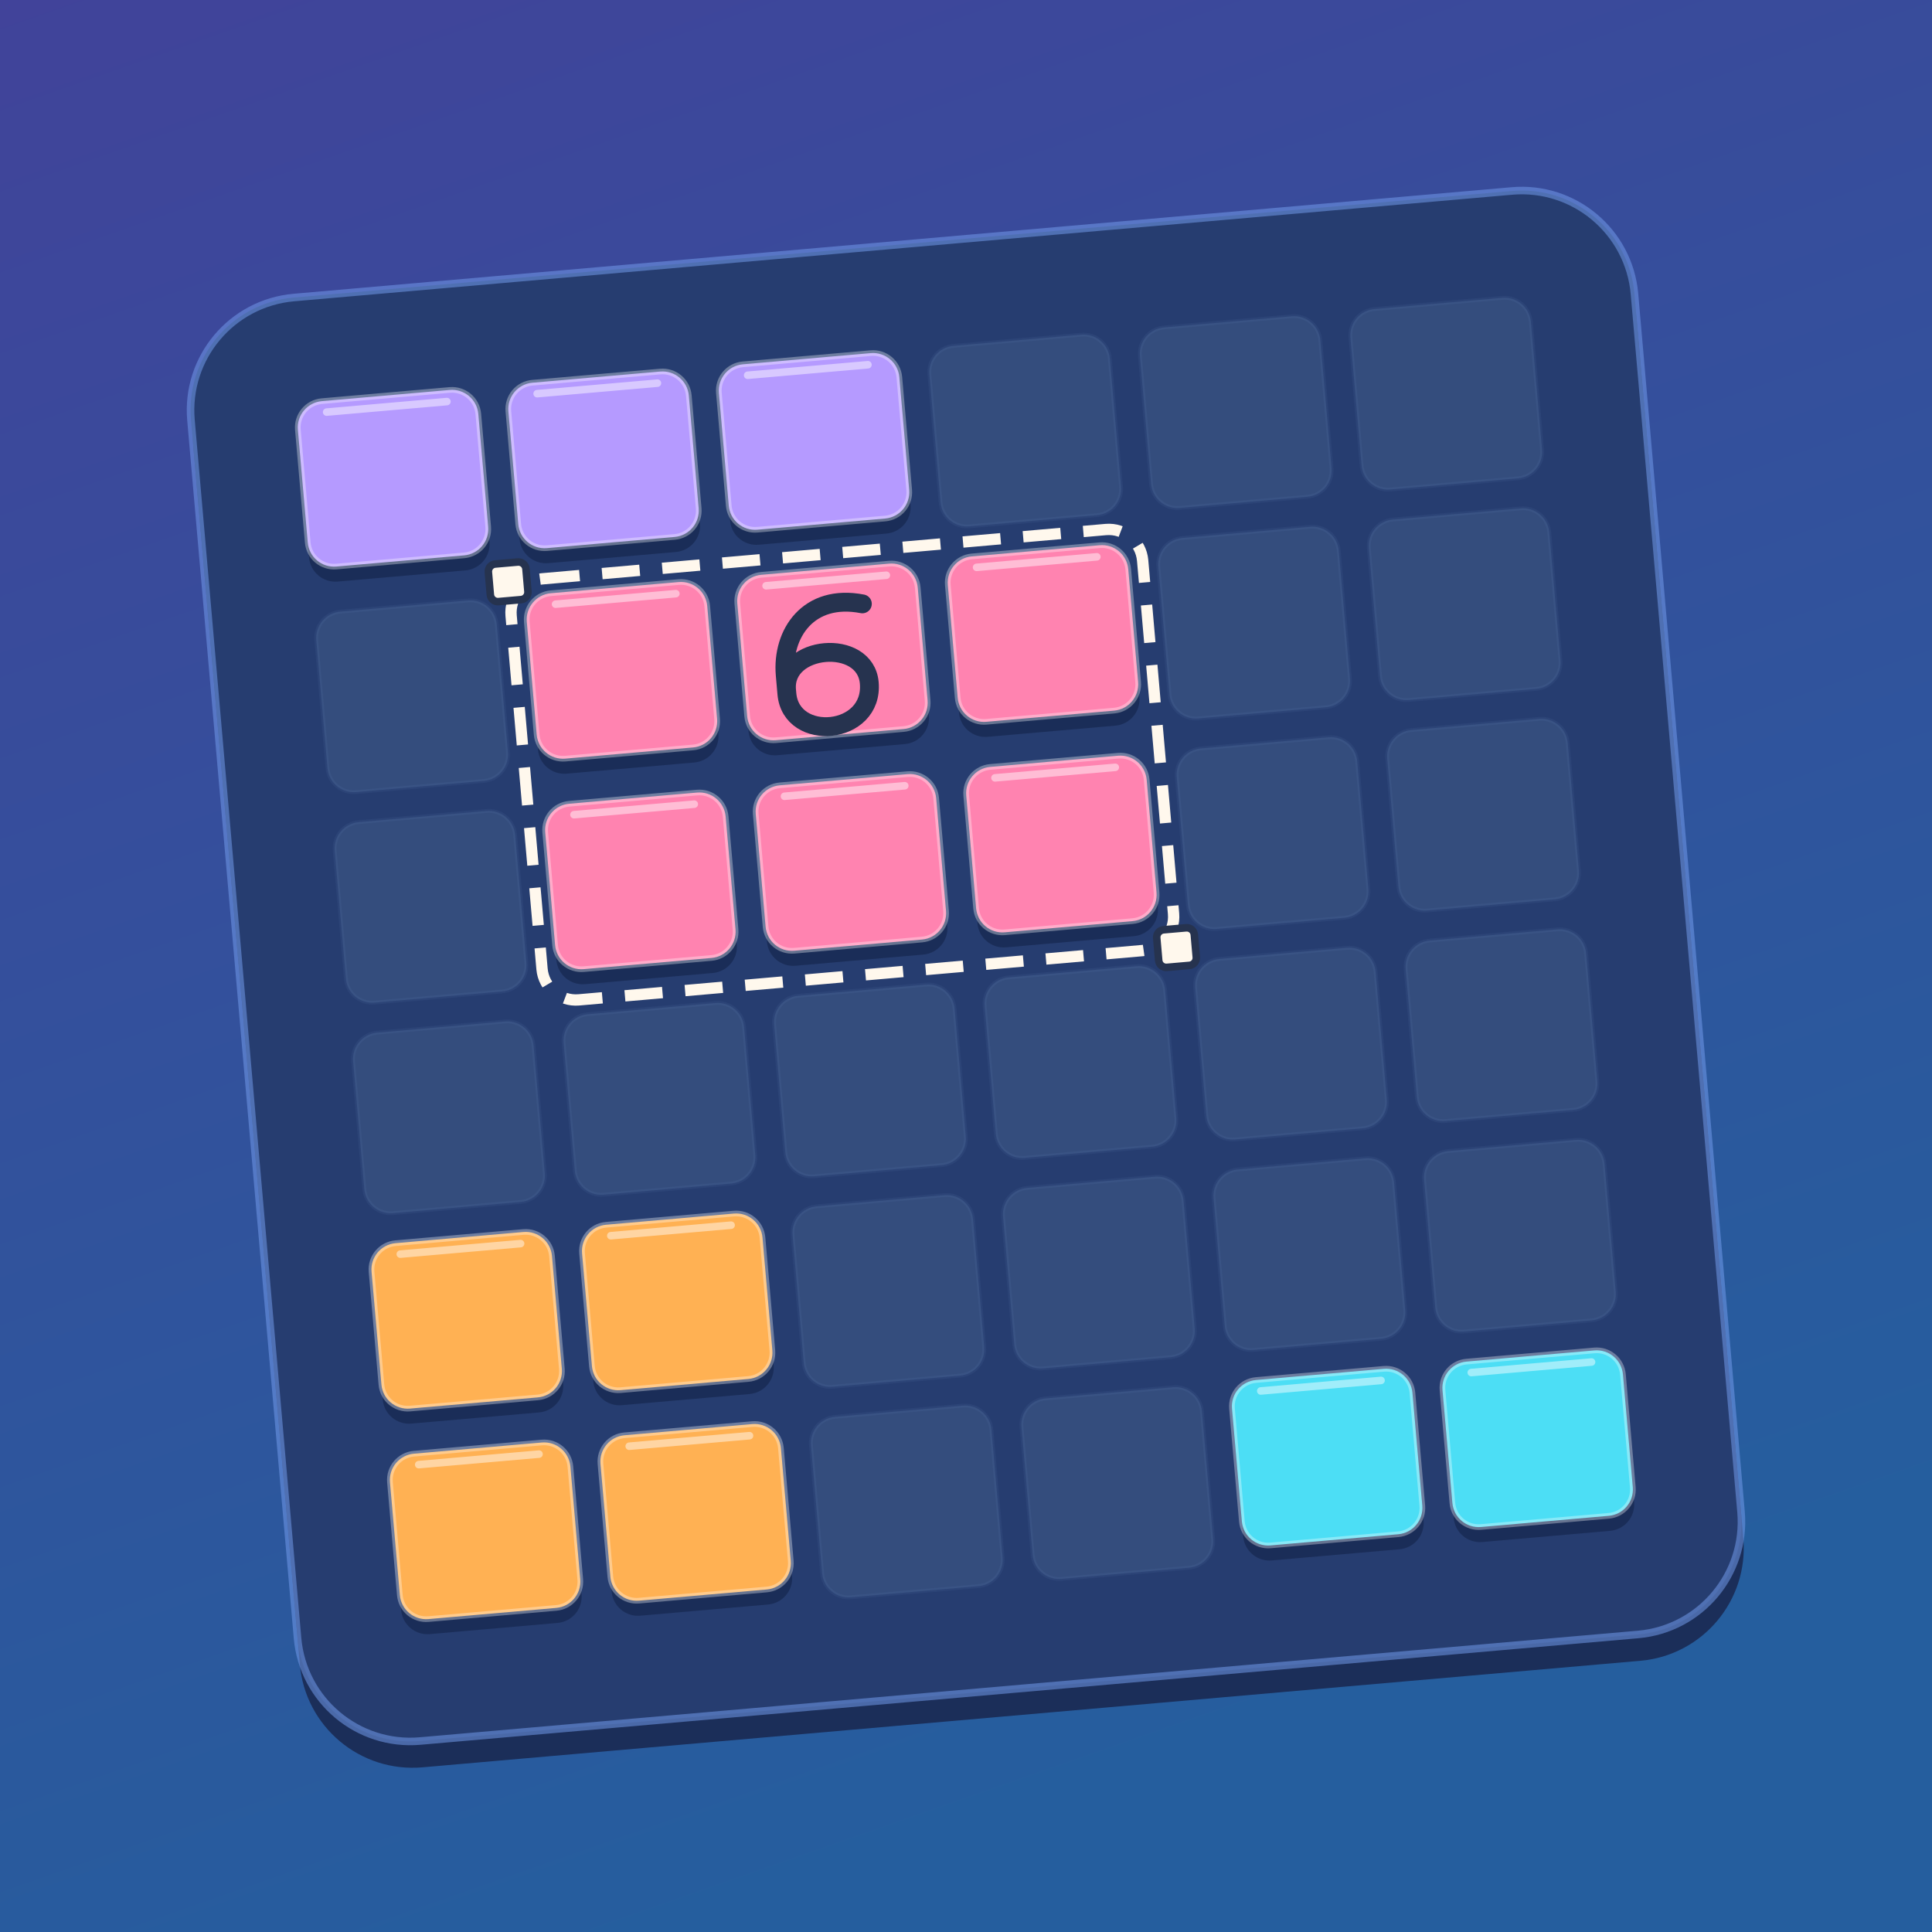
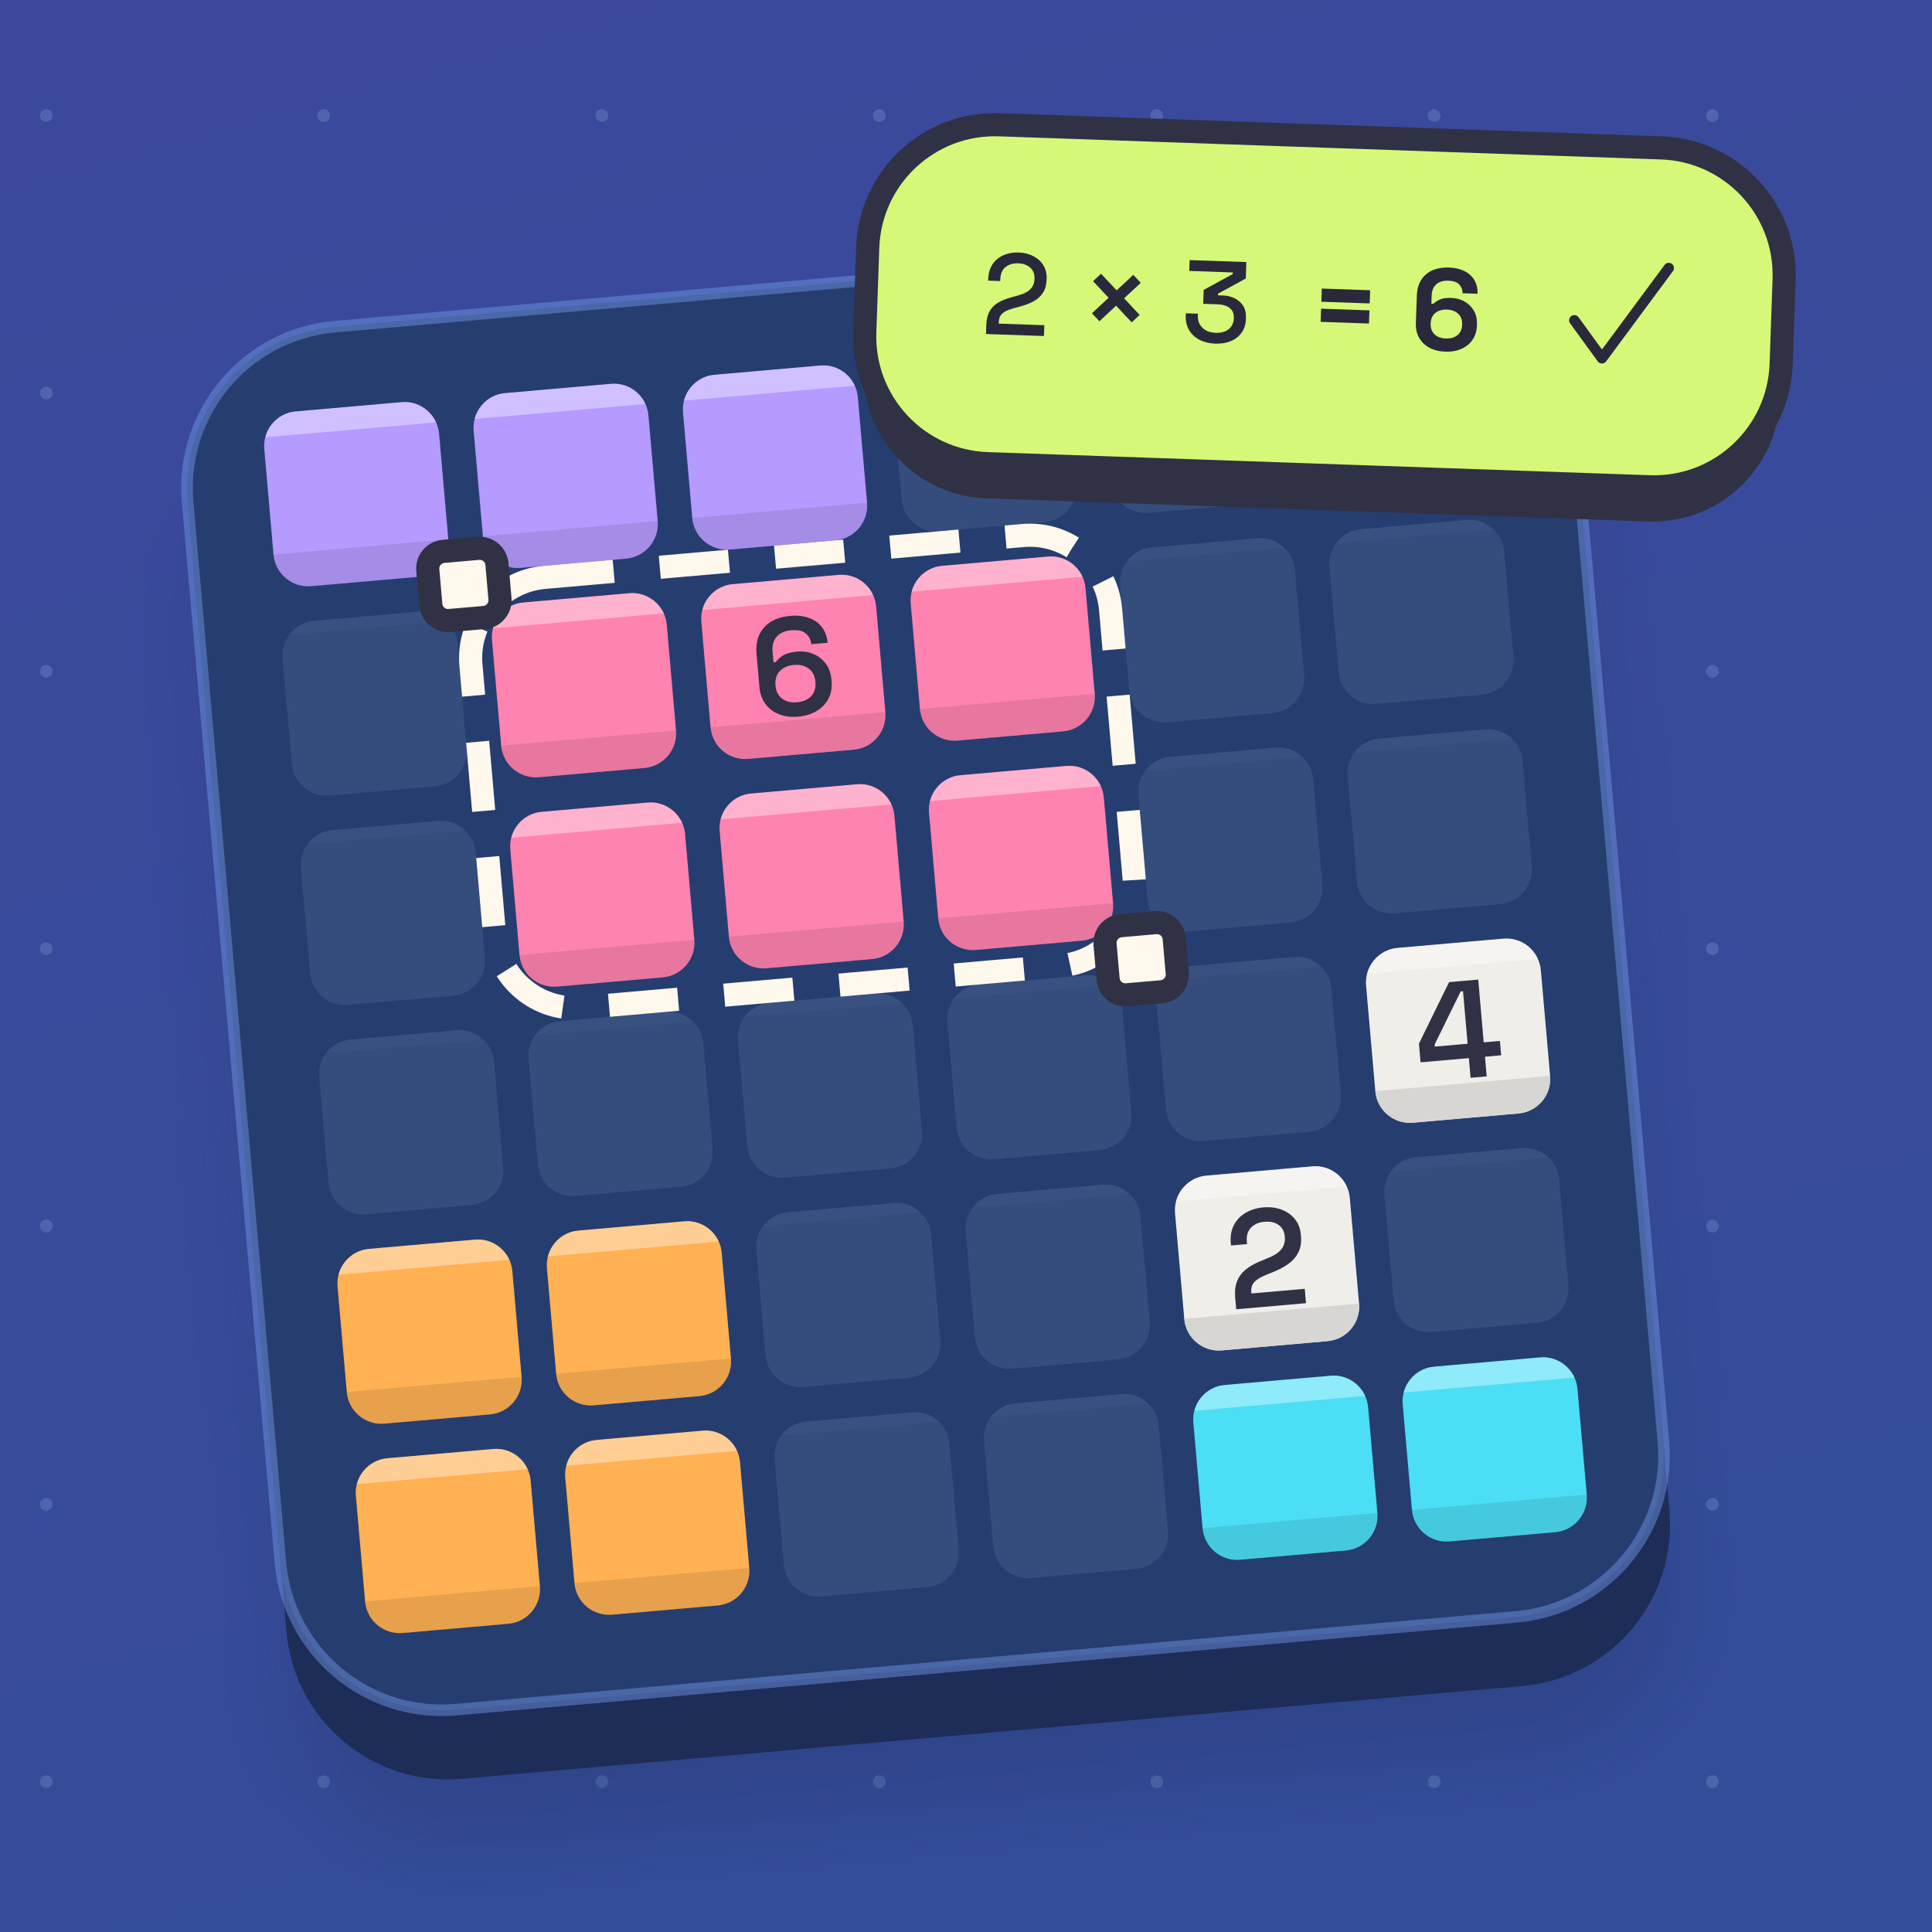
- <svg xmlns="http://www.w3.org/2000/svg" width="512" height="512" viewBox="0 0 512 512" role="img" aria-labelledby="title desc">
+ <svg xmlns="http://www.w3.org/2000/svg" width="512" height="512" viewBox="0 0 167 167" role="img" aria-labelledby="title desc">
  <defs>
-     <linearGradient id="blue" x2=".35" y2="1">
-       <stop stop-color="#41439a" />
-       <stop offset="1" stop-color="#255e9e" />
+     <linearGradient id="blue" x2=".28" y2="1">
+       <stop stop-color="#3c489c" />
+       <stop offset="1" stop-color="#344d99" />
    </linearGradient>
+     <pattern id="dots" width="24" height="24" patternUnits="userSpaceOnUse">
+       <circle cx="4" cy="10" r=".55" fill="#b2dbff" opacity=".18" />
+     </pattern>
+     <filter id="soft-shadow" x="-20%" y="-20%" width="140%" height="150%">
+       <feGaussianBlur stdDeviation="3" />
+     </filter>
+     <clipPath id="cell-0">
+       <rect x="27" y="31" width="15.167" height="15.167" rx="3" />
+     </clipPath>
+     <clipPath id="cell-1">
+       <rect x="45.167" y="31" width="15.167" height="15.167" rx="3" />
+     </clipPath>
+     <clipPath id="cell-2">
+       <rect x="63.333" y="31" width="15.167" height="15.167" rx="3" />
+     </clipPath>
+     <clipPath id="cell-3">
+       <rect x="81.5" y="31" width="15.167" height="15.167" rx="3" />
+     </clipPath>
+     <clipPath id="cell-4">
+       <rect x="99.667" y="31" width="15.167" height="15.167" rx="3" />
+     </clipPath>
+     <clipPath id="cell-5">
+       <rect x="117.833" y="31" width="15.167" height="15.167" rx="3" />
+     </clipPath>
+     <clipPath id="cell-6">
+       <rect x="27" y="49.167" width="15.167" height="15.167" rx="3" />
+     </clipPath>
+     <clipPath id="cell-7">
+       <rect x="45.167" y="49.167" width="15.167" height="15.167" rx="3" />
+     </clipPath>
+     <clipPath id="cell-8">
+       <rect x="63.333" y="49.167" width="15.167" height="15.167" rx="3" />
+     </clipPath>
+     <clipPath id="cell-9">
+       <rect x="81.5" y="49.167" width="15.167" height="15.167" rx="3" />
+     </clipPath>
+     <clipPath id="cell-10">
+       <rect x="99.667" y="49.167" width="15.167" height="15.167" rx="3" />
+     </clipPath>
+     <clipPath id="cell-11">
+       <rect x="117.833" y="49.167" width="15.167" height="15.167" rx="3" />
+     </clipPath>
+     <clipPath id="cell-12">
+       <rect x="27" y="67.333" width="15.167" height="15.167" rx="3" />
+     </clipPath>
+     <clipPath id="cell-13">
+       <rect x="45.167" y="67.333" width="15.167" height="15.167" rx="3" />
+     </clipPath>
+     <clipPath id="cell-14">
+       <rect x="63.333" y="67.333" width="15.167" height="15.167" rx="3" />
+     </clipPath>
+     <clipPath id="cell-15">
+       <rect x="81.5" y="67.333" width="15.167" height="15.167" rx="3" />
+     </clipPath>
+     <clipPath id="cell-16">
+       <rect x="99.667" y="67.333" width="15.167" height="15.167" rx="3" />
+     </clipPath>
+     <clipPath id="cell-17">
+       <rect x="117.833" y="67.333" width="15.167" height="15.167" rx="3" />
+     </clipPath>
+     <clipPath id="cell-18">
+       <rect x="27" y="85.5" width="15.167" height="15.167" rx="3" />
+     </clipPath>
+     <clipPath id="cell-19">
+       <rect x="45.167" y="85.5" width="15.167" height="15.167" rx="3" />
+     </clipPath>
+     <clipPath id="cell-20">
+       <rect x="63.333" y="85.5" width="15.167" height="15.167" rx="3" />
+     </clipPath>
+     <clipPath id="cell-21">
+       <rect x="81.5" y="85.5" width="15.167" height="15.167" rx="3" />
+     </clipPath>
+     <clipPath id="cell-22">
+       <rect x="99.667" y="85.5" width="15.167" height="15.167" rx="3" />
+     </clipPath>
+     <clipPath id="cell-23">
+       <rect x="117.833" y="85.5" width="15.167" height="15.167" rx="3" />
+     </clipPath>
+     <clipPath id="cell-24">
+       <rect x="27" y="103.667" width="15.167" height="15.167" rx="3" />
+     </clipPath>
+     <clipPath id="cell-25">
+       <rect x="45.167" y="103.667" width="15.167" height="15.167" rx="3" />
+     </clipPath>
+     <clipPath id="cell-26">
+       <rect x="63.333" y="103.667" width="15.167" height="15.167" rx="3" />
+     </clipPath>
+     <clipPath id="cell-27">
+       <rect x="81.5" y="103.667" width="15.167" height="15.167" rx="3" />
+     </clipPath>
+     <clipPath id="cell-28">
+       <rect x="99.667" y="103.667" width="15.167" height="15.167" rx="3" />
+     </clipPath>
+     <clipPath id="cell-29">
+       <rect x="117.833" y="103.667" width="15.167" height="15.167" rx="3" />
+     </clipPath>
+     <clipPath id="cell-30">
+       <rect x="27" y="121.833" width="15.167" height="15.167" rx="3" />
+     </clipPath>
+     <clipPath id="cell-31">
+       <rect x="45.167" y="121.833" width="15.167" height="15.167" rx="3" />
+     </clipPath>
+     <clipPath id="cell-32">
+       <rect x="63.333" y="121.833" width="15.167" height="15.167" rx="3" />
+     </clipPath>
+     <clipPath id="cell-33">
+       <rect x="81.5" y="121.833" width="15.167" height="15.167" rx="3" />
+     </clipPath>
+     <clipPath id="cell-34">
+       <rect x="99.667" y="121.833" width="15.167" height="15.167" rx="3" />
+     </clipPath>
+     <clipPath id="cell-35">
+       <rect x="117.833" y="121.833" width="15.167" height="15.167" rx="3" />
+     </clipPath>
  </defs>
-   <rect width="512" height="512" fill="url(#blue)" />
-   <g transform="translate(256 256) rotate(-5) translate(-256 -256)">
-     <rect x="64" y="71" width="384" height="384" rx="30" fill="#1b2e59" />
-     <rect x="64" y="64" width="384" height="384" rx="30" fill="#263d70" stroke="#7299e8" stroke-opacity=".55" stroke-width="2" />
-     <rect x="92" y="96" width="48" height="44" rx="7" fill="#142449" opacity=".62" />
-     <rect x="92" y="92" width="48" height="44" rx="7" fill="#b59aff" stroke="#ffffff55" stroke-width="1.5" />
-     <path d="M100 95h32" stroke="#ffffff77" stroke-width="2" stroke-linecap="round" />
-     <rect x="148" y="96" width="48" height="44" rx="7" fill="#142449" opacity=".62" />
-     <rect x="148" y="92" width="48" height="44" rx="7" fill="#b59aff" stroke="#ffffff55" stroke-width="1.5" />
-     <path d="M156 95h32" stroke="#ffffff77" stroke-width="2" stroke-linecap="round" />
-     <rect x="204" y="96" width="48" height="44" rx="7" fill="#142449" opacity=".62" />
-     <rect x="204" y="92" width="48" height="44" rx="7" fill="#b59aff" stroke="#ffffff55" stroke-width="1.5" />
-     <path d="M212 95h32" stroke="#ffffff77" stroke-width="2" stroke-linecap="round" />
-     <rect x="260" y="92" width="48" height="48" rx="7" fill="#344d7d" stroke="#aecaff0d" />
-     <rect x="316" y="92" width="48" height="48" rx="7" fill="#344d7d" stroke="#aecaff0d" />
-     <rect x="372" y="92" width="48" height="48" rx="7" fill="#344d7d" stroke="#aecaff0d" />
-     <rect x="92" y="148" width="48" height="48" rx="7" fill="#344d7d" stroke="#aecaff0d" />
-     <rect x="148" y="152" width="48" height="44" rx="7" fill="#142449" opacity=".62" />
-     <rect x="148" y="148" width="48" height="44" rx="7" fill="#ff83b0" stroke="#ffffff55" stroke-width="1.5" />
-     <path d="M156 151h32" stroke="#ffffff77" stroke-width="2" stroke-linecap="round" />
-     <rect x="204" y="152" width="48" height="44" rx="7" fill="#142449" opacity=".62" />
-     <rect x="204" y="148" width="48" height="44" rx="7" fill="#ff83b0" stroke="#ffffff55" stroke-width="1.5" />
-     <path d="M212 151h32" stroke="#ffffff77" stroke-width="2" stroke-linecap="round" />
-     <rect x="260" y="152" width="48" height="44" rx="7" fill="#142449" opacity=".62" />
-     <rect x="260" y="148" width="48" height="44" rx="7" fill="#ff83b0" stroke="#ffffff55" stroke-width="1.5" />
-     <path d="M268 151h32" stroke="#ffffff77" stroke-width="2" stroke-linecap="round" />
-     <rect x="316" y="148" width="48" height="48" rx="7" fill="#344d7d" stroke="#aecaff0d" />
-     <rect x="372" y="148" width="48" height="48" rx="7" fill="#344d7d" stroke="#aecaff0d" />
-     <rect x="92" y="204" width="48" height="48" rx="7" fill="#344d7d" stroke="#aecaff0d" />
-     <rect x="148" y="208" width="48" height="44" rx="7" fill="#142449" opacity=".62" />
-     <rect x="148" y="204" width="48" height="44" rx="7" fill="#ff83b0" stroke="#ffffff55" stroke-width="1.5" />
-     <path d="M156 207h32" stroke="#ffffff77" stroke-width="2" stroke-linecap="round" />
-     <rect x="204" y="208" width="48" height="44" rx="7" fill="#142449" opacity=".62" />
-     <rect x="204" y="204" width="48" height="44" rx="7" fill="#ff83b0" stroke="#ffffff55" stroke-width="1.5" />
-     <path d="M212 207h32" stroke="#ffffff77" stroke-width="2" stroke-linecap="round" />
-     <rect x="260" y="208" width="48" height="44" rx="7" fill="#142449" opacity=".62" />
-     <rect x="260" y="204" width="48" height="44" rx="7" fill="#ff83b0" stroke="#ffffff55" stroke-width="1.5" />
-     <path d="M268 207h32" stroke="#ffffff77" stroke-width="2" stroke-linecap="round" />
-     <rect x="316" y="204" width="48" height="48" rx="7" fill="#344d7d" stroke="#aecaff0d" />
-     <rect x="372" y="204" width="48" height="48" rx="7" fill="#344d7d" stroke="#aecaff0d" />
-     <rect x="92" y="260" width="48" height="48" rx="7" fill="#344d7d" stroke="#aecaff0d" />
-     <rect x="148" y="260" width="48" height="48" rx="7" fill="#344d7d" stroke="#aecaff0d" />
-     <rect x="204" y="260" width="48" height="48" rx="7" fill="#344d7d" stroke="#aecaff0d" />
-     <rect x="260" y="260" width="48" height="48" rx="7" fill="#344d7d" stroke="#aecaff0d" />
-     <rect x="316" y="260" width="48" height="48" rx="7" fill="#344d7d" stroke="#aecaff0d" />
-     <rect x="372" y="260" width="48" height="48" rx="7" fill="#344d7d" stroke="#aecaff0d" />
-     <rect x="92" y="320" width="48" height="44" rx="7" fill="#142449" opacity=".62" />
-     <rect x="92" y="316" width="48" height="44" rx="7" fill="#ffb153" stroke="#ffffff55" stroke-width="1.5" />
-     <path d="M100 319h32" stroke="#ffffff77" stroke-width="2" stroke-linecap="round" />
-     <rect x="148" y="320" width="48" height="44" rx="7" fill="#142449" opacity=".62" />
-     <rect x="148" y="316" width="48" height="44" rx="7" fill="#ffb153" stroke="#ffffff55" stroke-width="1.5" />
-     <path d="M156 319h32" stroke="#ffffff77" stroke-width="2" stroke-linecap="round" />
-     <rect x="204" y="316" width="48" height="48" rx="7" fill="#344d7d" stroke="#aecaff0d" />
-     <rect x="260" y="316" width="48" height="48" rx="7" fill="#344d7d" stroke="#aecaff0d" />
-     <rect x="316" y="316" width="48" height="48" rx="7" fill="#344d7d" stroke="#aecaff0d" />
-     <rect x="372" y="316" width="48" height="48" rx="7" fill="#344d7d" stroke="#aecaff0d" />
-     <rect x="92" y="376" width="48" height="44" rx="7" fill="#142449" opacity=".62" />
-     <rect x="92" y="372" width="48" height="44" rx="7" fill="#ffb153" stroke="#ffffff55" stroke-width="1.5" />
-     <path d="M100 375h32" stroke="#ffffff77" stroke-width="2" stroke-linecap="round" />
-     <rect x="148" y="376" width="48" height="44" rx="7" fill="#142449" opacity=".62" />
-     <rect x="148" y="372" width="48" height="44" rx="7" fill="#ffb153" stroke="#ffffff55" stroke-width="1.5" />
-     <path d="M156 375h32" stroke="#ffffff77" stroke-width="2" stroke-linecap="round" />
-     <rect x="204" y="372" width="48" height="48" rx="7" fill="#344d7d" stroke="#aecaff0d" />
-     <rect x="260" y="372" width="48" height="48" rx="7" fill="#344d7d" stroke="#aecaff0d" />
-     <rect x="316" y="376" width="48" height="44" rx="7" fill="#142449" opacity=".62" />
-     <rect x="316" y="372" width="48" height="44" rx="7" fill="#4cdef5" stroke="#ffffff55" stroke-width="1.5" />
-     <path d="M324 375h32" stroke="#ffffff77" stroke-width="2" stroke-linecap="round" />
-     <rect x="372" y="376" width="48" height="44" rx="7" fill="#142449" opacity=".62" />
-     <rect x="372" y="372" width="48" height="44" rx="7" fill="#4cdef5" stroke="#ffffff55" stroke-width="1.5" />
-     <path d="M380 375h32" stroke="#ffffff77" stroke-width="2" stroke-linecap="round" />
-     <path d="M237 158c-14-4-22 6-22 17v5c0 13 22 13 22-1 0-12-22-12-22 0" fill="none" stroke="#26334f" stroke-width="5" stroke-linecap="round" stroke-linejoin="round" />
-     <rect x="144" y="144" width="168" height="112" rx="9" fill="none" stroke="#fff8ed" stroke-width="3" stroke-dasharray="10 6" />
-     <g fill="#fff8ed" stroke="#26334f" stroke-width="2">
-       <rect x="139" y="139" width="10" height="10" rx="2" />
-       <rect x="307" y="251" width="10" height="10" rx="2" />
+   <g id="icon-background">
+     <rect width="167" height="167" fill="url(#blue)" />
+     <rect width="167" height="167" fill="url(#dots)" />
+   </g>
+   <g transform="translate(83.5 83.5) scale(1) translate(-83.5 -83.5)">
+     <g transform="rotate(-5 80 84)">
+       <rect x="20" y="36" width="120" height="120" rx="14" fill="#132351" opacity=".18" filter="url(#soft-shadow)" />
+       <rect x="20" y="30" width="120" height="120" rx="14" fill="#1d2d58" />
+       <rect x="20" y="24" width="120" height="120" rx="14" fill="#263d70" stroke="#7299e8" stroke-opacity=".467" stroke-width="1" />
+       <g clip-path="url(#cell-0)">
+         <rect x="27" y="31" width="15.167" height="15.167" fill="#b59aff" />
+         <rect x="27" y="31" width="15.167" height="2" fill="#fff" opacity="0.376" />
+         <rect x="27" y="43.167" width="15.167" height="3" fill="#000" opacity="0.094" />
+       </g>
+       <g clip-path="url(#cell-1)">
+         <rect x="45.167" y="31" width="15.167" height="15.167" fill="#b59aff" />
+         <rect x="45.167" y="31" width="15.167" height="2" fill="#fff" opacity="0.376" />
+         <rect x="45.167" y="43.167" width="15.167" height="3" fill="#000" opacity="0.094" />
+       </g>
+       <g clip-path="url(#cell-2)">
+         <rect x="63.333" y="31" width="15.167" height="15.167" fill="#b59aff" />
+         <rect x="63.333" y="31" width="15.167" height="2" fill="#fff" opacity="0.376" />
+         <rect x="63.333" y="43.167" width="15.167" height="3" fill="#000" opacity="0.094" />
+       </g>
+       <g clip-path="url(#cell-3)">
+         <rect x="81.5" y="31" width="15.167" height="15.167" fill="#344d7d" />
+         <rect x="81.5" y="31" width="15.167" height="1" fill="#fff" opacity="0.024" />
+       </g>
+       <g clip-path="url(#cell-4)">
+         <rect x="99.667" y="31" width="15.167" height="15.167" fill="#344d7d" />
+         <rect x="99.667" y="31" width="15.167" height="1" fill="#fff" opacity="0.024" />
+       </g>
+       <g clip-path="url(#cell-5)">
+         <rect x="117.833" y="31" width="15.167" height="15.167" fill="#344d7d" />
+         <rect x="117.833" y="31" width="15.167" height="1" fill="#fff" opacity="0.024" />
+       </g>
+       <g clip-path="url(#cell-6)">
+         <rect x="27" y="49.167" width="15.167" height="15.167" fill="#344d7d" />
+         <rect x="27" y="49.167" width="15.167" height="1" fill="#fff" opacity="0.024" />
+       </g>
+       <g clip-path="url(#cell-7)">
+         <rect x="45.167" y="49.167" width="15.167" height="15.167" fill="#ff83b0" />
+         <rect x="45.167" y="49.167" width="15.167" height="2" fill="#fff" opacity="0.376" />
+         <rect x="45.167" y="61.333" width="15.167" height="3" fill="#000" opacity="0.094" />
+       </g>
+       <g clip-path="url(#cell-8)">
+         <rect x="63.333" y="49.167" width="15.167" height="15.167" fill="#ff83b0" />
+         <rect x="63.333" y="49.167" width="15.167" height="2" fill="#fff" opacity="0.376" />
+         <rect x="63.333" y="61.333" width="15.167" height="3" fill="#000" opacity="0.094" />
+       </g>
+       <path d="M311.475 -14Q233.4 -14 175.012 15.65Q116.625 45.3 84.537 98.3Q52.45 151.3 52.45 221.175V461.575Q52.45 545 86.075 601.15Q119.7 657.3 179.238 685.65Q238.775 714 316.775 714Q394.6 714 451.313 687.65Q508.025 661.3 538.738 612.65Q569.45 564 569.45 497.575H451.349Q451.349 544.3 419.637 577.224Q387.925 610.149 316.775 610.149Q246.1 610.149 207.5 572.787Q168.901 535.425 168.901 469.4V391.275H185.851Q203.201 413.725 239.863 433.563Q276.525 453.4 345.45 453.4Q407.15 453.4 458.738 426.962Q510.325 400.525 542.063 350.675Q573.8 300.825 573.8 230.65V218.65Q573.8 149.3 540.888 96.888Q507.975 44.475 448.763 15.238Q389.55 -14 311.475 -14ZM313.125 89.851Q379.275 89.851 418.312 125.301Q457.349 160.75 457.349 220.475V228.475Q457.349 268.625 439.625 297.9Q421.9 327.174 389.562 343.487Q357.225 359.799 313.125 359.799Q269.85 359.799 237.1 343.487Q204.35 327.174 186.626 297.9Q168.901 268.625 168.901 228.475V220.475Q168.901 160.75 207.938 125.301Q246.975 89.851 313.125 89.851Z" transform="translate(67.21467 60.902) scale(0.012 -0.012)" fill="#303144" />
+       <g clip-path="url(#cell-9)">
+         <rect x="81.5" y="49.167" width="15.167" height="15.167" fill="#ff83b0" />
+         <rect x="81.5" y="49.167" width="15.167" height="2" fill="#fff" opacity="0.376" />
+         <rect x="81.5" y="61.333" width="15.167" height="3" fill="#000" opacity="0.094" />
+       </g>
+       <g clip-path="url(#cell-10)">
+         <rect x="99.667" y="49.167" width="15.167" height="15.167" fill="#344d7d" />
+         <rect x="99.667" y="49.167" width="15.167" height="1" fill="#fff" opacity="0.024" />
+       </g>
+       <g clip-path="url(#cell-11)">
+         <rect x="117.833" y="49.167" width="15.167" height="15.167" fill="#344d7d" />
+         <rect x="117.833" y="49.167" width="15.167" height="1" fill="#fff" opacity="0.024" />
+       </g>
+       <g clip-path="url(#cell-12)">
+         <rect x="27" y="67.333" width="15.167" height="15.167" fill="#344d7d" />
+         <rect x="27" y="67.333" width="15.167" height="1" fill="#fff" opacity="0.024" />
+       </g>
+       <g clip-path="url(#cell-13)">
+         <rect x="45.167" y="67.333" width="15.167" height="15.167" fill="#ff83b0" />
+         <rect x="45.167" y="67.333" width="15.167" height="2" fill="#fff" opacity="0.376" />
+         <rect x="45.167" y="79.5" width="15.167" height="3" fill="#000" opacity="0.094" />
+       </g>
+       <g clip-path="url(#cell-14)">
+         <rect x="63.333" y="67.333" width="15.167" height="15.167" fill="#ff83b0" />
+         <rect x="63.333" y="67.333" width="15.167" height="2" fill="#fff" opacity="0.376" />
+         <rect x="63.333" y="79.5" width="15.167" height="3" fill="#000" opacity="0.094" />
+       </g>
+       <g clip-path="url(#cell-15)">
+         <rect x="81.5" y="67.333" width="15.167" height="15.167" fill="#ff83b0" />
+         <rect x="81.5" y="67.333" width="15.167" height="2" fill="#fff" opacity="0.376" />
+         <rect x="81.5" y="79.5" width="15.167" height="3" fill="#000" opacity="0.094" />
+       </g>
+       <g clip-path="url(#cell-16)">
+         <rect x="99.667" y="67.333" width="15.167" height="15.167" fill="#344d7d" />
+         <rect x="99.667" y="67.333" width="15.167" height="1" fill="#fff" opacity="0.024" />
+       </g>
+       <g clip-path="url(#cell-17)">
+         <rect x="117.833" y="67.333" width="15.167" height="15.167" fill="#344d7d" />
+         <rect x="117.833" y="67.333" width="15.167" height="1" fill="#fff" opacity="0.024" />
+       </g>
+       <g clip-path="url(#cell-18)">
+         <rect x="27" y="85.5" width="15.167" height="15.167" fill="#344d7d" />
+         <rect x="27" y="85.5" width="15.167" height="1" fill="#fff" opacity="0.024" />
+       </g>
+       <g clip-path="url(#cell-19)">
+         <rect x="45.167" y="85.5" width="15.167" height="15.167" fill="#344d7d" />
+         <rect x="45.167" y="85.5" width="15.167" height="1" fill="#fff" opacity="0.024" />
+       </g>
+       <g clip-path="url(#cell-20)">
+         <rect x="63.333" y="85.5" width="15.167" height="15.167" fill="#344d7d" />
+         <rect x="63.333" y="85.5" width="15.167" height="1" fill="#fff" opacity="0.024" />
+       </g>
+       <g clip-path="url(#cell-21)">
+         <rect x="81.5" y="85.5" width="15.167" height="15.167" fill="#344d7d" />
+         <rect x="81.5" y="85.5" width="15.167" height="1" fill="#fff" opacity="0.024" />
+       </g>
+       <g clip-path="url(#cell-22)">
+         <rect x="99.667" y="85.5" width="15.167" height="15.167" fill="#344d7d" />
+         <rect x="99.667" y="85.5" width="15.167" height="1" fill="#fff" opacity="0.024" />
+       </g>
+       <g clip-path="url(#cell-23)">
+         <rect x="117.833" y="85.5" width="15.167" height="15.167" fill="#efeee9" />
+         <rect x="117.833" y="85.5" width="15.167" height="2" fill="#fff" opacity="0.376" />
+         <rect x="117.833" y="97.667" width="15.167" height="3" fill="#d7d6d3" opacity="1" />
+       </g>
+       <path d="M376.65 0V142.35H27.4V277.401L282.349 700H493.1V246.201H610.15V142.35H493.1V0ZM139.426 246.201H376.65V626.049H359.699L139.426 261.151Z" transform="translate(121.6187 97.23533) scale(0.012 -0.012)" fill="#303144" />
+       <g clip-path="url(#cell-24)">
+         <rect x="27" y="103.667" width="15.167" height="15.167" fill="#ffb153" />
+         <rect x="27" y="103.667" width="15.167" height="2" fill="#fff" opacity="0.376" />
+         <rect x="27" y="115.833" width="15.167" height="3" fill="#000" opacity="0.094" />
+       </g>
+       <g clip-path="url(#cell-25)">
+         <rect x="45.167" y="103.667" width="15.167" height="15.167" fill="#ffb153" />
+         <rect x="45.167" y="103.667" width="15.167" height="2" fill="#fff" opacity="0.376" />
+         <rect x="45.167" y="115.833" width="15.167" height="3" fill="#000" opacity="0.094" />
+       </g>
+       <g clip-path="url(#cell-26)">
+         <rect x="63.333" y="103.667" width="15.167" height="15.167" fill="#344d7d" />
+         <rect x="63.333" y="103.667" width="15.167" height="1" fill="#fff" opacity="0.024" />
+       </g>
+       <g clip-path="url(#cell-27)">
+         <rect x="81.5" y="103.667" width="15.167" height="15.167" fill="#344d7d" />
+         <rect x="81.5" y="103.667" width="15.167" height="1" fill="#fff" opacity="0.024" />
+       </g>
+       <g clip-path="url(#cell-28)">
+         <rect x="99.667" y="103.667" width="15.167" height="15.167" fill="#efeee9" />
+         <rect x="99.667" y="103.667" width="15.167" height="2" fill="#fff" opacity="0.376" />
+         <rect x="99.667" y="115.833" width="15.167" height="3" fill="#d7d6d3" opacity="1" />
+       </g>
+       <path d="M44.8 0V81.375Q44.8 154.725 69.325 202.35Q93.85 249.975 139.875 280.513Q185.9 311.05 251.9 331.05L315.925 351.175Q355.025 363.7 382.212 381.9Q409.399 400.1 424.212 426.675Q439.024 453.25 439.024 488.75V492.75Q439.024 546.775 402.137 578.462Q365.25 610.149 302.925 610.149Q240.55 610.149 201.988 576.374Q163.426 542.6 163.426 478V460.875H47.325V476.35Q47.325 552.35 80.975 605.262Q114.625 658.175 172.775 686.087Q230.925 714 302.925 714Q374.925 714 432.312 686.675Q489.7 659.35 522.587 610.2Q555.475 561.05 555.475 494.75V484.925Q555.475 417.75 528.15 371.775Q500.825 325.8 453.65 296.65Q406.475 267.5 345.6 248.15L284.05 229.025Q239.125 215.325 212.763 199.3Q186.4 183.275 175.063 162.675Q163.726 142.075 163.726 111.175V103.851H549.475V0Z" transform="translate(103.674 115.402) scale(0.012 -0.012)" fill="#303144" />
+       <g clip-path="url(#cell-29)">
+         <rect x="117.833" y="103.667" width="15.167" height="15.167" fill="#344d7d" />
+         <rect x="117.833" y="103.667" width="15.167" height="1" fill="#fff" opacity="0.024" />
+       </g>
+       <g clip-path="url(#cell-30)">
+         <rect x="27" y="121.833" width="15.167" height="15.167" fill="#ffb153" />
+         <rect x="27" y="121.833" width="15.167" height="2" fill="#fff" opacity="0.376" />
+         <rect x="27" y="134" width="15.167" height="3" fill="#000" opacity="0.094" />
+       </g>
+       <g clip-path="url(#cell-31)">
+         <rect x="45.167" y="121.833" width="15.167" height="15.167" fill="#ffb153" />
+         <rect x="45.167" y="121.833" width="15.167" height="2" fill="#fff" opacity="0.376" />
+         <rect x="45.167" y="134" width="15.167" height="3" fill="#000" opacity="0.094" />
+       </g>
+       <g clip-path="url(#cell-32)">
+         <rect x="63.333" y="121.833" width="15.167" height="15.167" fill="#344d7d" />
+         <rect x="63.333" y="121.833" width="15.167" height="1" fill="#fff" opacity="0.024" />
+       </g>
+       <g clip-path="url(#cell-33)">
+         <rect x="81.5" y="121.833" width="15.167" height="15.167" fill="#344d7d" />
+         <rect x="81.5" y="121.833" width="15.167" height="1" fill="#fff" opacity="0.024" />
+       </g>
+       <g clip-path="url(#cell-34)">
+         <rect x="99.667" y="121.833" width="15.167" height="15.167" fill="#4cdef5" />
+         <rect x="99.667" y="121.833" width="15.167" height="2" fill="#fff" opacity="0.376" />
+         <rect x="99.667" y="134" width="15.167" height="3" fill="#000" opacity="0.094" />
+       </g>
+       <g clip-path="url(#cell-35)">
+         <rect x="117.833" y="121.833" width="15.167" height="15.167" fill="#4cdef5" />
+         <rect x="117.833" y="121.833" width="15.167" height="2" fill="#fff" opacity="0.376" />
+         <rect x="117.833" y="134" width="15.167" height="3" fill="#000" opacity="0.094" />
+       </g>
+       <rect x="43.167" y="47.167" width="55.5" height="37.333" rx="7" fill="none" stroke="#fff8ed" stroke-width="2" stroke-dasharray="6 4" />
+       <g fill="#fff8ed" stroke="#303144" stroke-width="2">
+         <rect x="40.167" y="44.167" width="6" height="6" rx="1.5" />
+         <rect x="95.667" y="81.5" width="6" height="6" rx="1.5" />
+       </g>
+       <g transform="rotate(7 119.37 29.656)">
+         <rect x="79.74" y="18" width="79.26" height="29.312" rx="11" fill="#303144" />
+         <rect x="79.74" y="15" width="79.26" height="29.312" rx="11" fill="#d6f878" stroke="#303144" stroke-width="2" />
+         <path d="M47.6 0V78.75Q47.6 152.45 72.65 199.2Q97.699 245.951 144.249 275.526Q190.799 305.101 256.799 325.101L317.85 344.351Q359.049 357.401 388.424 376.301Q417.799 395.201 433.924 423.35Q450.048 451.5 450.048 490.5V494.5Q450.048 552.549 410.274 586.424Q370.499 620.299 304.85 620.299Q238.1 620.299 196.476 584.249Q154.851 548.199 154.851 478V461.75H50.65V476.7Q50.65 552.7 83.95 605.525Q117.25 658.35 175.05 686.175Q232.85 714 304.85 714Q376.85 714 433.625 686.85Q490.4 659.7 522.675 610.9Q554.95 562.1 554.95 496.5V486.85Q554.95 419.5 527.8 374.05Q500.65 328.6 453.3 299.8Q405.95 271 344.2 251.3L285.1 233.049Q238.25 218.65 209.525 202.1Q180.801 185.55 167.626 162.85Q154.451 140.15 154.451 104.351V93.701H548.95V0Z" transform="translate(89.74 33.116) scale(0.01 -0.01)" fill="#29293b" />
+         <path d="M170.35 144.65 103.699 211.301 243.049 350 103.699 488.699 170.35 555.35 310 416.651 449.65 555.35 516.301 488.699 376.951 350 516.301 211.301 449.65 144.65 310 283.699Z" transform="translate(98.27 33.116) scale(0.01 -0.01)" fill="#29293b" />
+         <path d="M303.65 -14Q226.75 -14 166.975 14.0Q107.2 42 73.4 94.85Q39.6 147.7 39.6 221.1V239.45H144.501V223.35Q144.501 157.201 188.401 118.451Q232.301 79.701 303.65 79.701Q376 79.701 415.874 115.951Q455.749 152.201 455.749 207.25V215.85Q455.749 254.85 436.774 279.049Q417.799 303.249 385.725 314.849Q353.65 326.449 314.05 326.449H187V446.85L433.298 592.398V606.299H56.9V700H547.3V557.998L311.802 418.35V404.45H355.101Q408.401 404.45 455.176 384.225Q501.951 364 531.301 323.1Q560.651 282.2 560.651 218.5V207.2Q560.651 140.25 528.7 90.45Q496.75 40.65 438.825 13.325Q380.9 -14 303.65 -14Z" transform="translate(107.02 33.116) scale(0.01 -0.01)" fill="#29293b" />
+         <path d="M101 380V494H519V380ZM101 206V320H519V206Z" transform="translate(118.08 33.116) scale(0.01 -0.01)" fill="#29293b" />
+         <path d="M312 -14Q232 -14 173.0 16.0Q114 46 82.0 99.0Q50 152 50 221V460Q50 545 84.5 601.5Q119 658 179.5 686.0Q240 714 318 714Q396 714 453.5 688.0Q511 662 542.5 613.0Q574 564 574 496H444Q444 538 415.0 569.0Q386 600 318 600Q251 600 214.5 565.0Q178 530 178 468V396H196Q213 416 248.0 434.0Q283 452 350 452Q411 452 462.5 426.0Q514 400 546.0 350.5Q578 301 578 231V219Q578 150 545.0 97.5Q512 45 452.0 15.5Q392 -14 312 -14ZM314 100Q377 100 413.5 133.0Q450 166 450 221V229Q450 266 433.5 293.0Q417 320 386.5 335.0Q356 350 314 350Q273 350 242.0 335.0Q211 320 194.5 293.0Q178 266 178 229V221Q178 166 214.5 133.0Q251 100 314 100Z" transform="translate(126.82 33.116) scale(0.01 -0.01)" fill="#29293b" />
+         <path d="m141 30.156 2.5 3.2 5.5-8" fill="none" stroke="#29293b" stroke-width=".9" stroke-linecap="round" stroke-linejoin="round" />
+       </g>
    </g>
  </g>
</svg>
